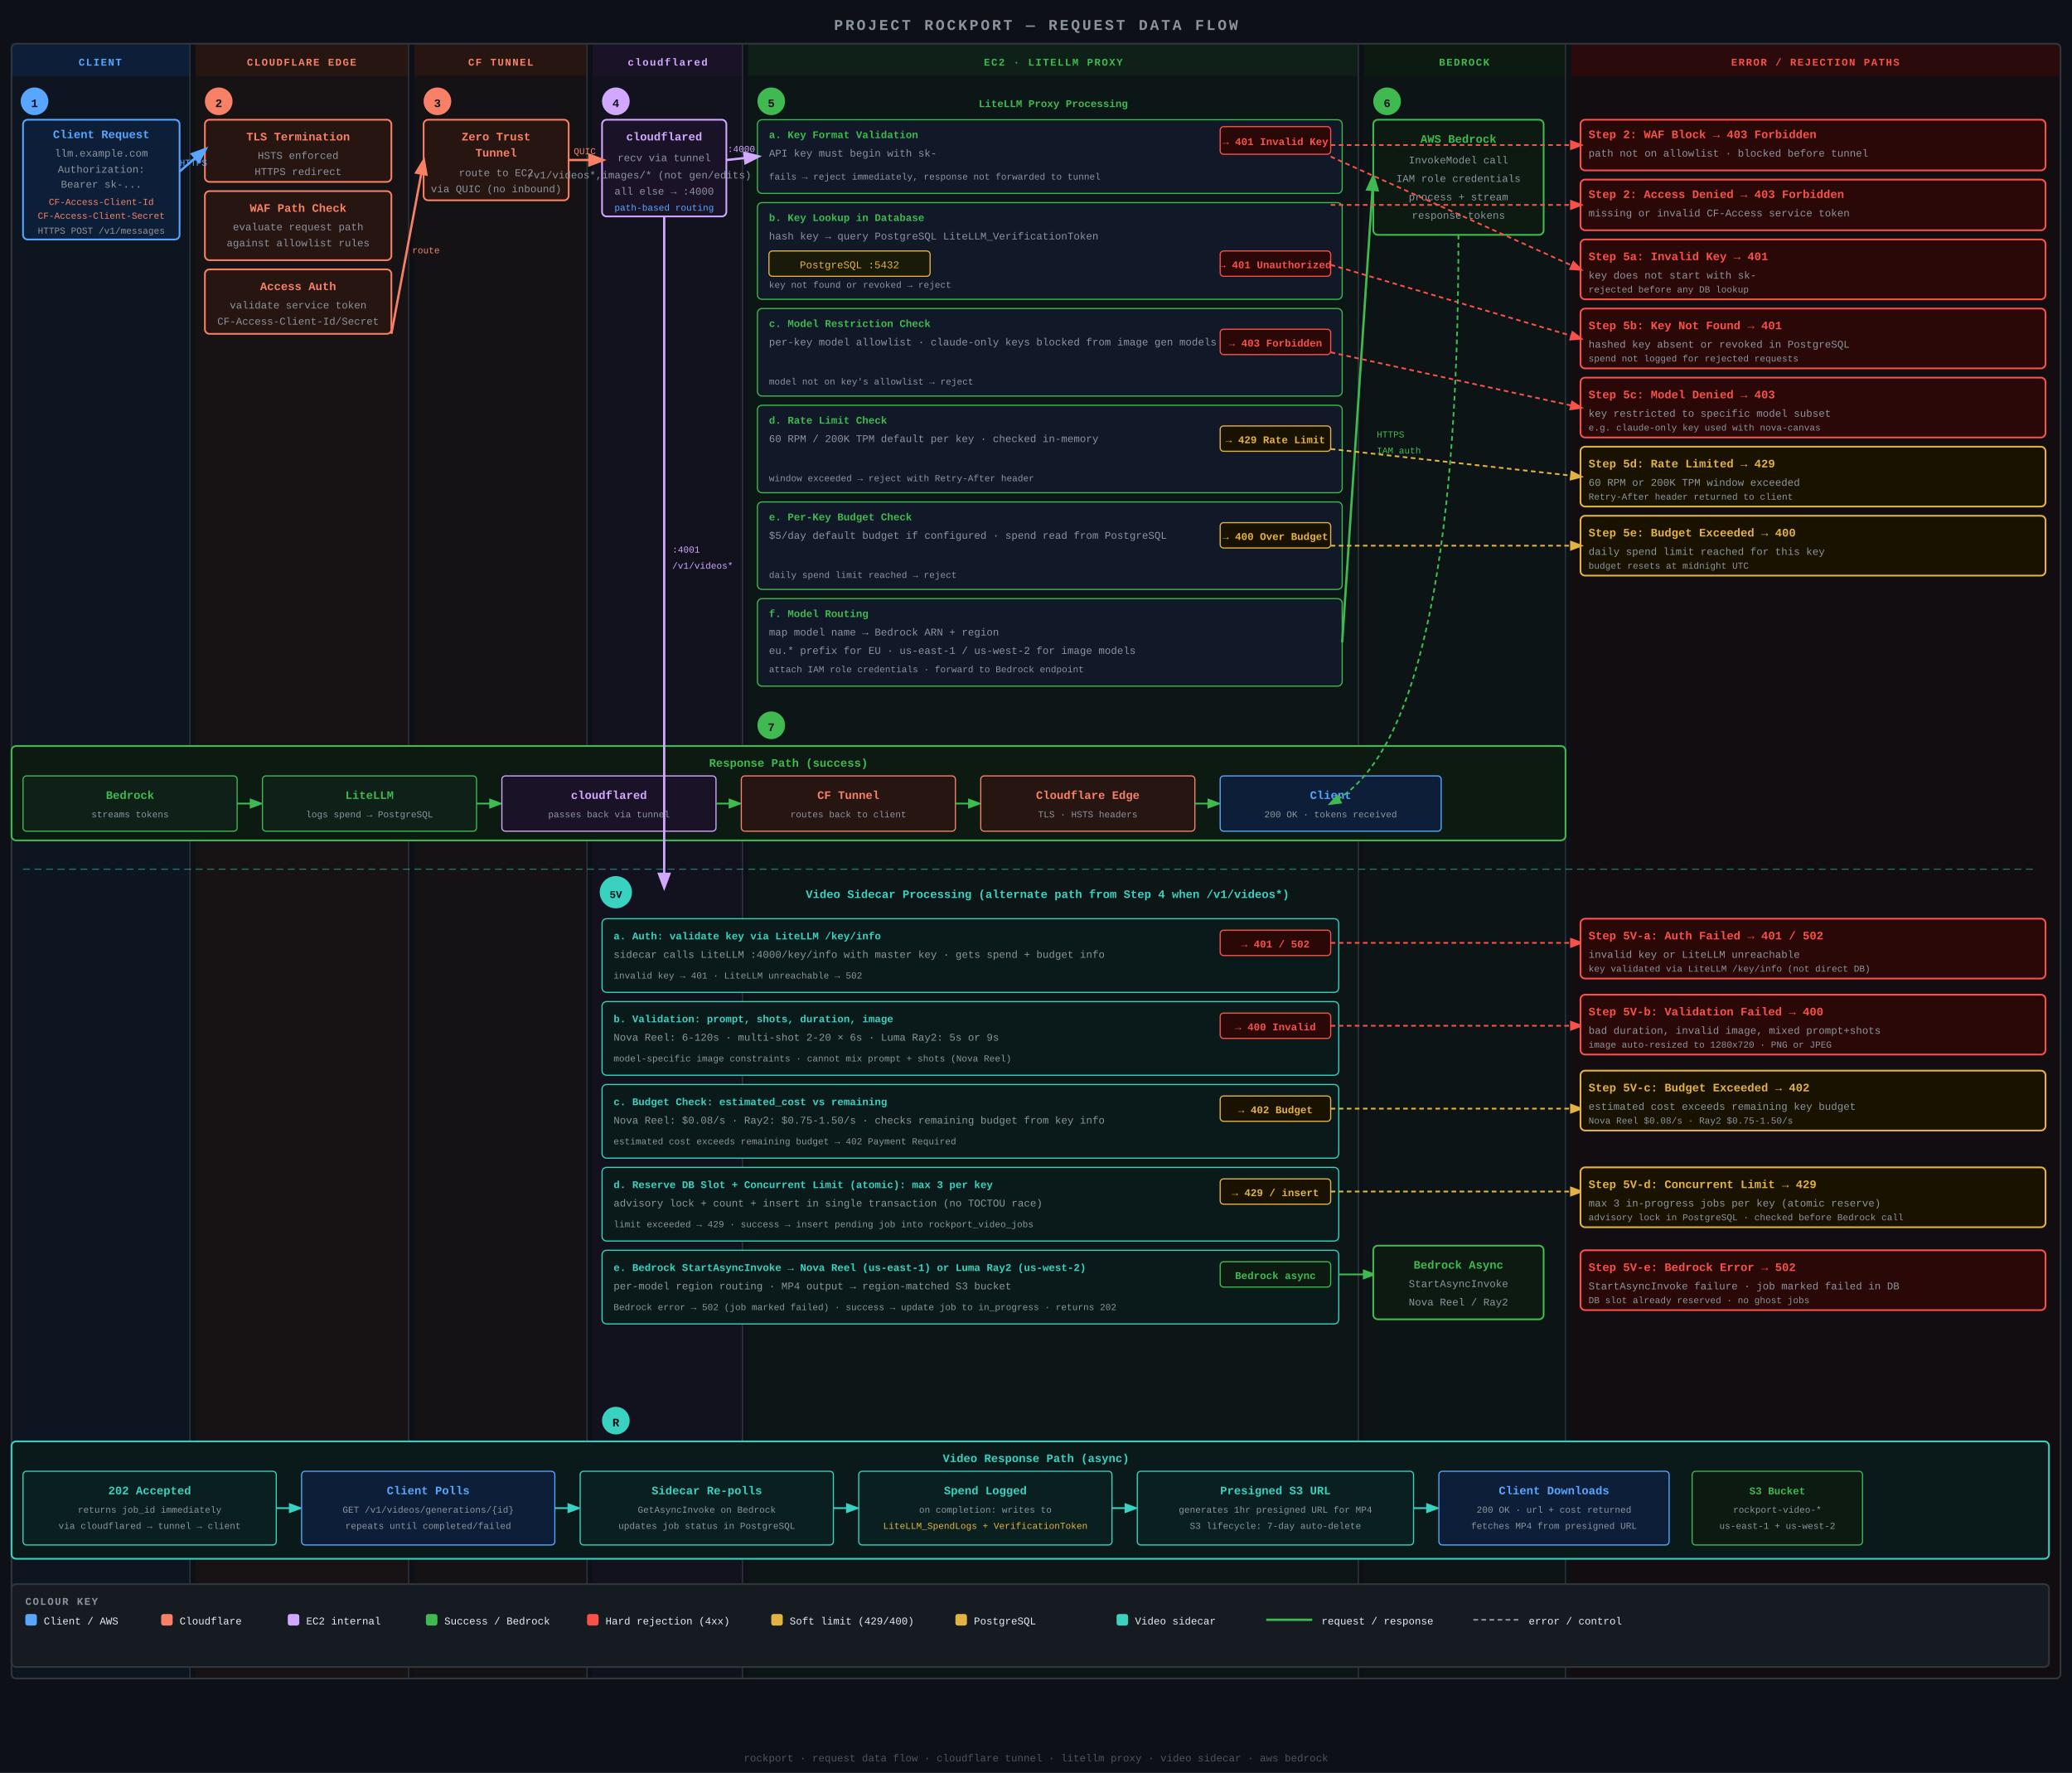
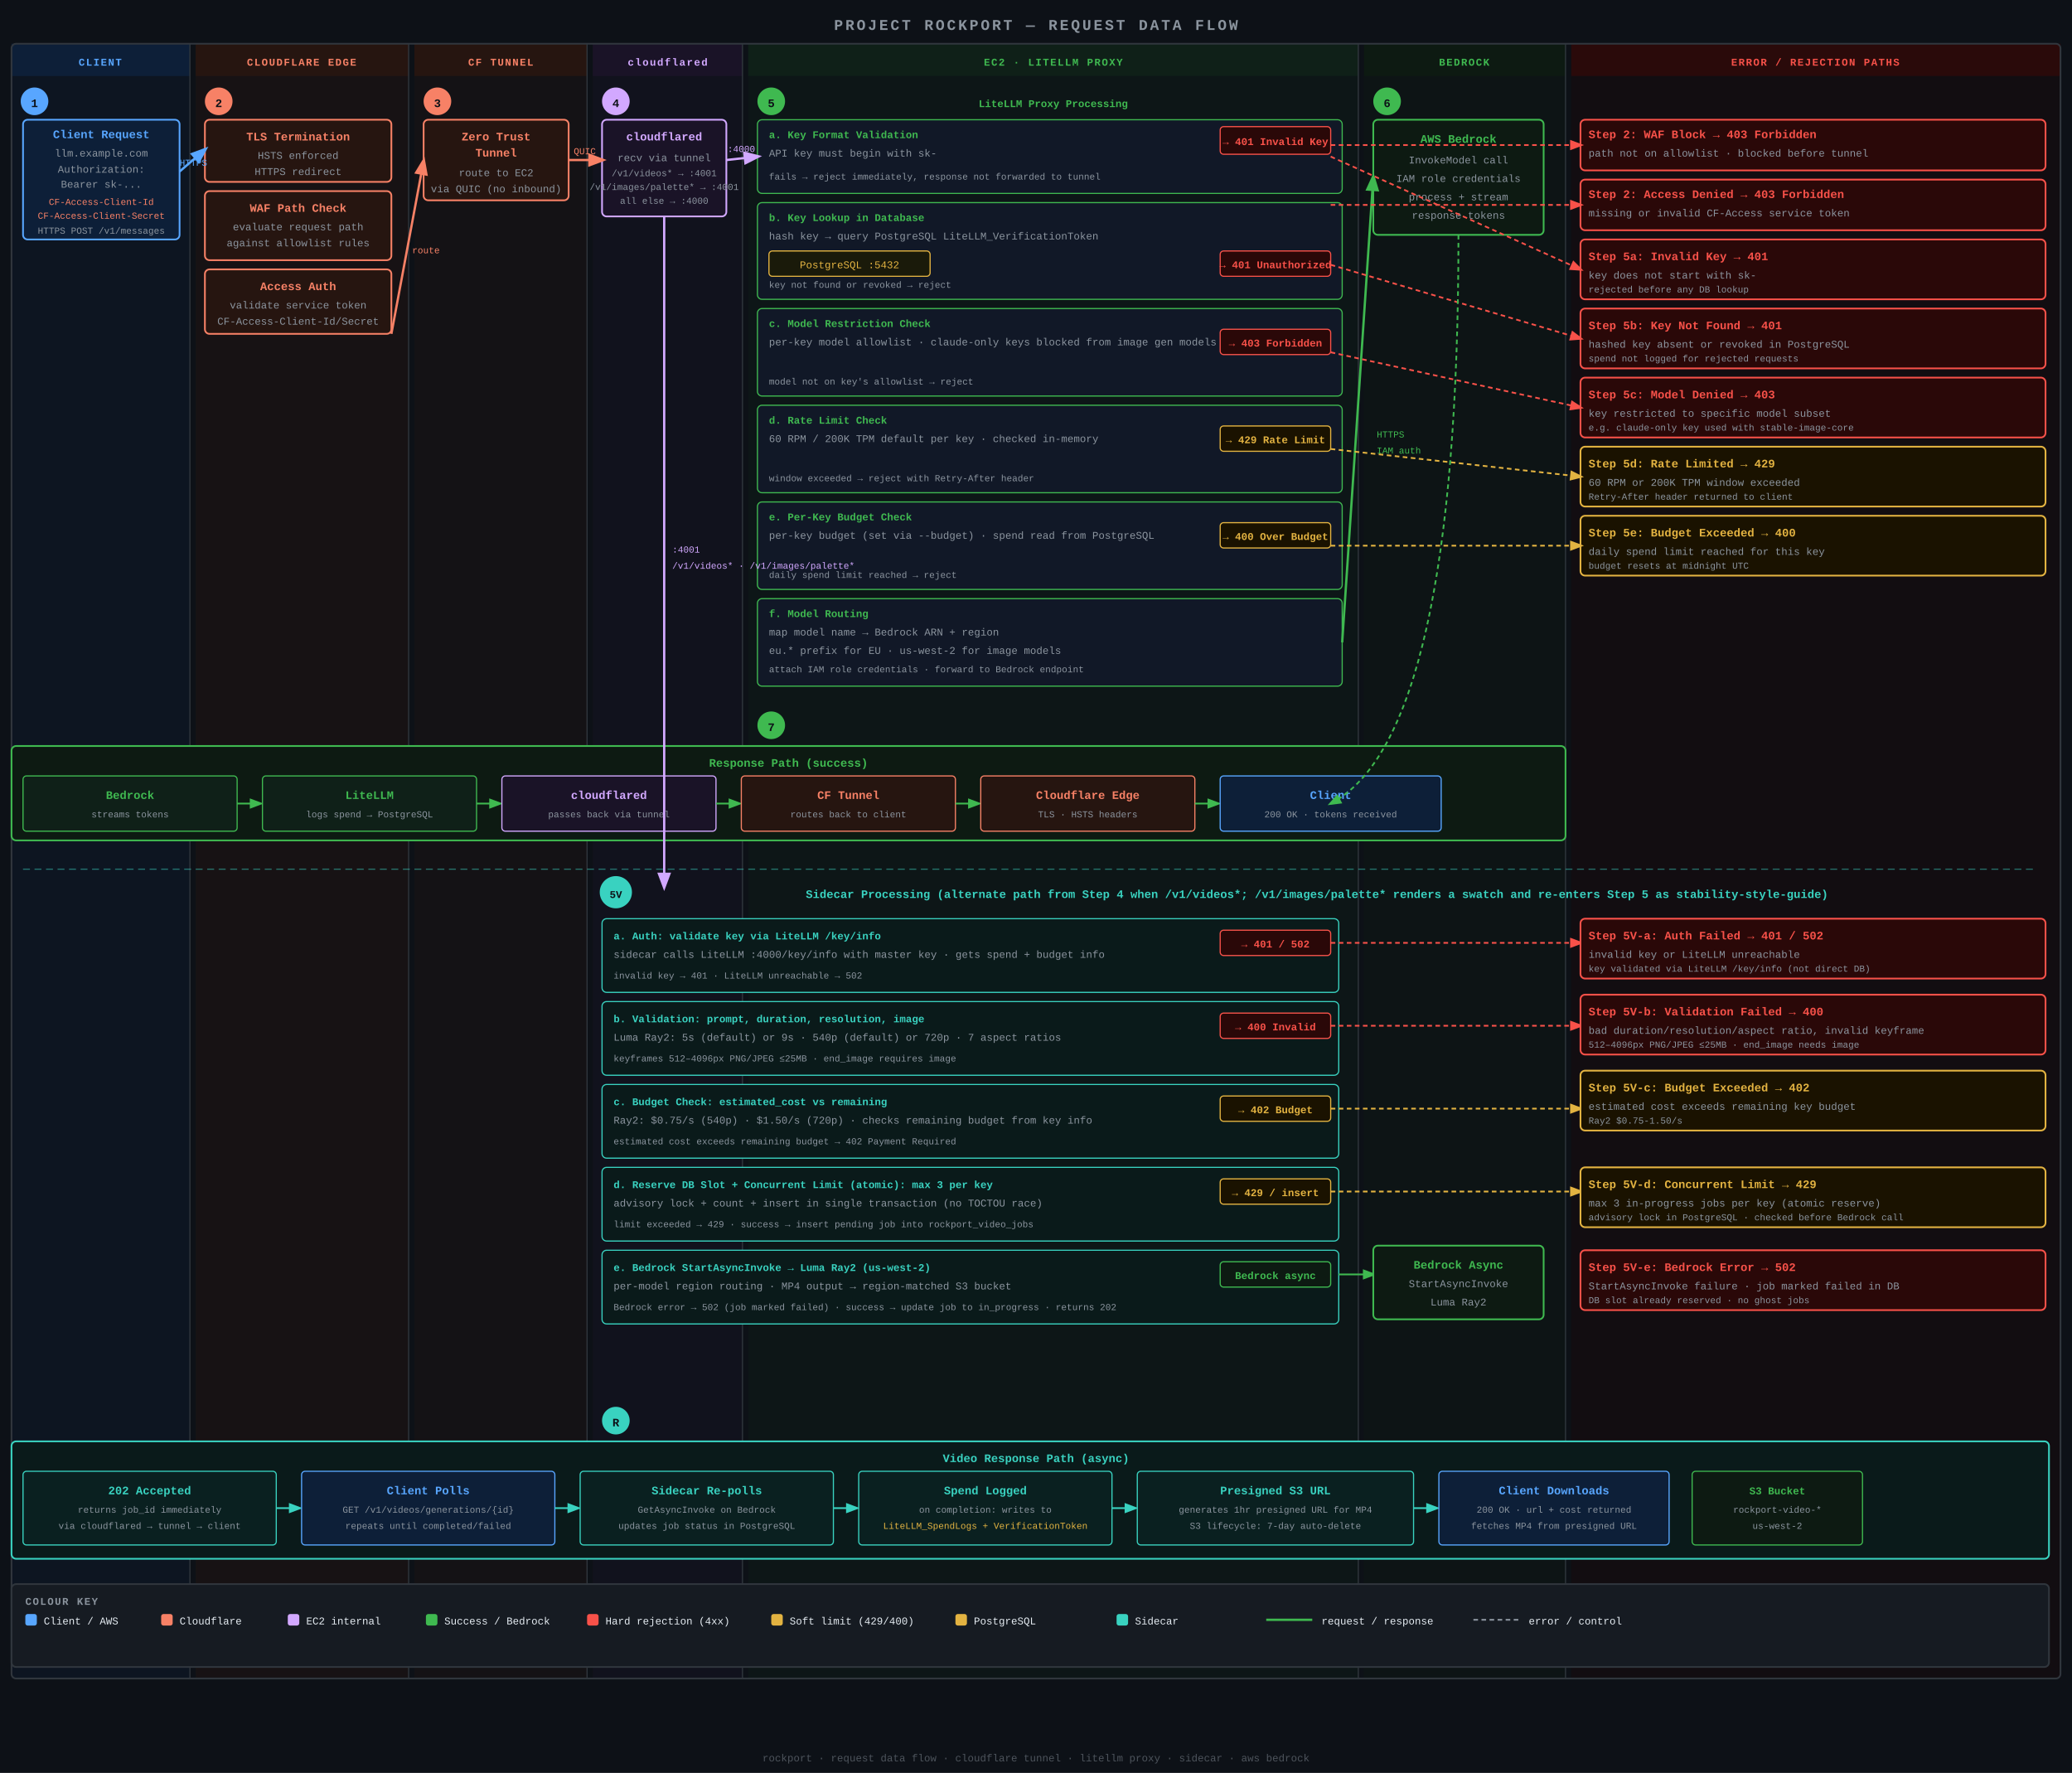
<svg xmlns="http://www.w3.org/2000/svg" viewBox="0 0 1800 1540" width="1800" height="1540" font-family="'Courier New', Courier, monospace">
  <defs>
    <marker id="ah" markerWidth="8" markerHeight="8" refX="6" refY="3" orient="auto">
      <path d="M0,0 L0,6 L8,3 z" fill="#8b949e" />
    </marker>
    <marker id="ah-green" markerWidth="8" markerHeight="8" refX="6" refY="3" orient="auto">
      <path d="M0,0 L0,6 L8,3 z" fill="#3fb950" />
    </marker>
    <marker id="ah-red" markerWidth="8" markerHeight="8" refX="6" refY="3" orient="auto">
      <path d="M0,0 L0,6 L8,3 z" fill="#f85149" />
    </marker>
    <marker id="ah-orange" markerWidth="8" markerHeight="8" refX="6" refY="3" orient="auto">
      <path d="M0,0 L0,6 L8,3 z" fill="#f78166" />
    </marker>
    <marker id="ah-blue" markerWidth="8" markerHeight="8" refX="6" refY="3" orient="auto">
      <path d="M0,0 L0,6 L8,3 z" fill="#58a6ff" />
    </marker>
    <marker id="ah-purple" markerWidth="8" markerHeight="8" refX="6" refY="3" orient="auto">
      <path d="M0,0 L0,6 L8,3 z" fill="#d2a8ff" />
    </marker>
    <marker id="ah-yellow" markerWidth="8" markerHeight="8" refX="6" refY="3" orient="auto">
      <path d="M0,0 L0,6 L8,3 z" fill="#e3b341" />
    </marker>
    <marker id="ah-cyan" markerWidth="8" markerHeight="8" refX="6" refY="3" orient="auto">
      <path d="M0,0 L0,6 L8,3 z" fill="#39d2c0" />
    </marker>
    <marker id="ah-down" markerWidth="8" markerHeight="8" refX="3" refY="6" orient="auto">
      <path d="M0,0 L6,0 L3,8 z" fill="#d2a8ff" />
    </marker>
  </defs>
  <rect width="1800" height="1540" fill="#0d1117" />
  <text x="900" y="26" text-anchor="middle" fill="#8b949e" font-size="13" font-weight="bold" letter-spacing="2">PROJECT ROCKPORT — REQUEST DATA FLOW</text>
  <rect x="10" y="38" width="155" height="1420" rx="0" fill="#0d1f38" opacity="0.3" />
  <rect x="170" y="38" width="185" height="1420" rx="0" fill="#261510" opacity="0.4" />
  <rect x="360" y="38" width="150" height="1420" rx="0" fill="#261510" opacity="0.25" />
  <rect x="515" y="38" width="130" height="1420" rx="0" fill="#1a1327" opacity="0.35" />
  <rect x="650" y="38" width="530" height="1420" rx="0" fill="#0f2018" opacity="0.35" />
  <rect x="1185" y="38" width="175" height="1420" rx="0" fill="#0d1a12" opacity="0.4" />
  <rect x="1365" y="38" width="425" height="1420" rx="0" fill="#1a0808" opacity="0.4" />
  <rect x="10" y="38" width="155" height="28" fill="#0d1f38" />
  <rect x="170" y="38" width="185" height="28" fill="#261510" />
  <rect x="360" y="38" width="150" height="28" fill="#261510" />
  <rect x="515" y="38" width="130" height="28" fill="#1a1327" />
  <rect x="650" y="38" width="530" height="28" fill="#0f2018" />
  <rect x="1185" y="38" width="175" height="28" fill="#0d1a12" />
  <rect x="1365" y="38" width="425" height="28" fill="#2a0a0a" />
  <text x="87" y="57" text-anchor="middle" fill="#58a6ff" font-size="9" font-weight="bold" letter-spacing="1">CLIENT</text>
  <text x="262" y="57" text-anchor="middle" fill="#f78166" font-size="9" font-weight="bold" letter-spacing="1">CLOUDFLARE EDGE</text>
  <text x="435" y="57" text-anchor="middle" fill="#f78166" font-size="9" font-weight="bold" letter-spacing="1">CF TUNNEL</text>
  <text x="580" y="57" text-anchor="middle" fill="#d2a8ff" font-size="9" font-weight="bold" letter-spacing="1">cloudflared</text>
  <text x="915" y="57" text-anchor="middle" fill="#3fb950" font-size="9" font-weight="bold" letter-spacing="1">EC2 · LITELLM PROXY</text>
  <text x="1272" y="57" text-anchor="middle" fill="#3fb950" font-size="9" font-weight="bold" letter-spacing="1">BEDROCK</text>
  <text x="1577" y="57" text-anchor="middle" fill="#f85149" font-size="9" font-weight="bold" letter-spacing="1">ERROR / REJECTION PATHS</text>
  <line x1="165" y1="38" x2="165" y2="1458" stroke="#30363d" stroke-width="1" />
  <line x1="355" y1="38" x2="355" y2="1458" stroke="#30363d" stroke-width="1" />
  <line x1="510" y1="38" x2="510" y2="1458" stroke="#30363d" stroke-width="1" />
  <line x1="645" y1="38" x2="645" y2="1458" stroke="#30363d" stroke-width="1" />
  <line x1="1180" y1="38" x2="1180" y2="1458" stroke="#30363d" stroke-width="1" />
  <line x1="1360" y1="38" x2="1360" y2="1458" stroke="#30363d" stroke-width="1" />
  <rect x="10" y="38" width="1780" height="1420" rx="4" fill="none" stroke="#30363d" stroke-width="1.5" />
  <circle cx="30" cy="88" r="12" fill="#58a6ff" />
  <text x="30" y="93" text-anchor="middle" fill="#0d1117" font-size="10" font-weight="bold">1</text>
  <rect x="20" y="104" width="136" height="104" rx="4" fill="#0d1f38" stroke="#58a6ff" stroke-width="1.5" />
  <text x="88" y="120" text-anchor="middle" fill="#58a6ff" font-size="10" font-weight="bold">Client Request</text>
  <text x="88" y="136" text-anchor="middle" fill="#8b949e" font-size="9">llm.example.com</text>
  <text x="88" y="150" text-anchor="middle" fill="#8b949e" font-size="9">Authorization:</text>
  <text x="88" y="163" text-anchor="middle" fill="#8b949e" font-size="9">Bearer sk-...</text>
  <text x="88" y="178" text-anchor="middle" fill="#f78166" font-size="8">CF-Access-Client-Id</text>
  <text x="88" y="190" text-anchor="middle" fill="#f78166" font-size="8">CF-Access-Client-Secret</text>
  <text x="88" y="203" text-anchor="middle" fill="#8b949e" font-size="8">HTTPS POST /v1/messages</text>
  <circle cx="190" cy="88" r="12" fill="#f78166" />
  <text x="190" y="93" text-anchor="middle" fill="#0d1117" font-size="10" font-weight="bold">2</text>
  <rect x="178" y="104" width="162" height="54" rx="4" fill="#261510" stroke="#f78166" stroke-width="1.5" />
  <text x="259" y="122" text-anchor="middle" fill="#f78166" font-size="10" font-weight="bold">TLS Termination</text>
  <text x="259" y="138" text-anchor="middle" fill="#8b949e" font-size="9">HSTS enforced</text>
  <text x="259" y="152" text-anchor="middle" fill="#8b949e" font-size="9">HTTPS redirect</text>
  <rect x="178" y="166" width="162" height="60" rx="4" fill="#261510" stroke="#f78166" stroke-width="1.5" />
  <text x="259" y="184" text-anchor="middle" fill="#f78166" font-size="10" font-weight="bold">WAF Path Check</text>
  <text x="259" y="200" text-anchor="middle" fill="#8b949e" font-size="9">evaluate request path</text>
  <text x="259" y="214" text-anchor="middle" fill="#8b949e" font-size="9">against allowlist rules</text>
  <rect x="178" y="234" width="162" height="56" rx="4" fill="#261510" stroke="#f78166" stroke-width="1.5" />
  <text x="259" y="252" text-anchor="middle" fill="#f78166" font-size="10" font-weight="bold">Access Auth</text>
  <text x="259" y="268" text-anchor="middle" fill="#8b949e" font-size="9">validate service token</text>
  <text x="259" y="282" text-anchor="middle" fill="#8b949e" font-size="9">CF-Access-Client-Id/Secret</text>
  <circle cx="380" cy="88" r="12" fill="#f78166" />
  <text x="380" y="93" text-anchor="middle" fill="#0d1117" font-size="10" font-weight="bold">3</text>
  <rect x="368" y="104" width="126" height="70" rx="4" fill="#261510" stroke="#f78166" stroke-width="1.5" />
  <text x="431" y="122" text-anchor="middle" fill="#f78166" font-size="10" font-weight="bold">Zero Trust</text>
  <text x="431" y="136" text-anchor="middle" fill="#f78166" font-size="10" font-weight="bold">Tunnel</text>
  <text x="431" y="153" text-anchor="middle" fill="#8b949e" font-size="9">route to EC2</text>
  <text x="431" y="167" text-anchor="middle" fill="#8b949e" font-size="9">via QUIC (no inbound)</text>
  <circle cx="535" cy="88" r="12" fill="#d2a8ff" />
  <text x="535" y="93" text-anchor="middle" fill="#0d1117" font-size="10" font-weight="bold">4</text>
  <rect x="523" y="104" width="108" height="84" rx="4" fill="#1a1327" stroke="#d2a8ff" stroke-width="1.5" />
  <text x="577" y="122" text-anchor="middle" fill="#d2a8ff" font-size="10" font-weight="bold">cloudflared</text>
  <text x="577" y="140" text-anchor="middle" fill="#8b949e" font-size="9">recv via tunnel</text>
-   <text x="577" y="155" text-anchor="middle" fill="#8b949e" font-size="9">/v1/videos*,images/* (not gen/edits) → :4001</text>
-   <text x="577" y="169" text-anchor="middle" fill="#8b949e" font-size="9">all else → :4000</text>
-   <text x="577" y="183" text-anchor="middle" fill="#58a6ff" font-size="8">path-based routing</text>
+   <text x="577" y="153" text-anchor="middle" fill="#8b949e" font-size="8">/v1/videos* → :4001</text>
+   <text x="577" y="165" text-anchor="middle" fill="#8b949e" font-size="8">/v1/images/palette* → :4001</text>
+   <text x="577" y="177" text-anchor="middle" fill="#8b949e" font-size="8">all else → :4000</text>
  <circle cx="670" cy="88" r="12" fill="#3fb950" />
  <text x="670" y="93" text-anchor="middle" fill="#0d1117" font-size="10" font-weight="bold">5</text>
  <text x="915" y="93" text-anchor="middle" fill="#3fb950" font-size="9" font-weight="bold">LiteLLM Proxy Processing</text>
  <rect x="658" y="104" width="508" height="64" rx="4" fill="#111827" stroke="#3fb950" stroke-width="1" />
  <text x="668" y="120" fill="#3fb950" font-size="9" font-weight="bold">a.  Key Format Validation</text>
  <text x="668" y="136" fill="#8b949e" font-size="9">API key must begin with  sk-</text>
  <rect x="1060" y="110" width="96" height="24" rx="3" fill="#2a0808" stroke="#f85149" stroke-width="1" />
  <text x="1108" y="126" text-anchor="middle" fill="#f85149" font-size="9" font-weight="bold">→ 401 Invalid Key</text>
  <text x="668" y="156" fill="#8b949e" font-size="8">fails → reject immediately, response not forwarded to tunnel</text>
  <rect x="658" y="176" width="508" height="84" rx="4" fill="#111827" stroke="#3fb950" stroke-width="1" />
  <text x="668" y="192" fill="#3fb950" font-size="9" font-weight="bold">b.  Key Lookup in Database</text>
  <text x="668" y="208" fill="#8b949e" font-size="9">hash key → query PostgreSQL  LiteLLM_VerificationToken</text>
  <rect x="668" y="218" width="140" height="22" rx="3" fill="#1a1a0a" stroke="#e3b341" stroke-width="1" />
  <text x="738" y="233" text-anchor="middle" fill="#e3b341" font-size="9">PostgreSQL :5432</text>
  <rect x="1060" y="218" width="96" height="22" rx="3" fill="#2a0808" stroke="#f85149" stroke-width="1" />
  <text x="1108" y="233" text-anchor="middle" fill="#f85149" font-size="9" font-weight="bold">→ 401 Unauthorized</text>
  <text x="668" y="250" fill="#8b949e" font-size="8">key not found or revoked → reject</text>
  <rect x="658" y="268" width="508" height="76" rx="4" fill="#111827" stroke="#3fb950" stroke-width="1" />
  <text x="668" y="284" fill="#3fb950" font-size="9" font-weight="bold">c.  Model Restriction Check</text>
  <text x="668" y="300" fill="#8b949e" font-size="9">per-key model allowlist · claude-only keys blocked from image gen models</text>
  <rect x="1060" y="286" width="96" height="22" rx="3" fill="#2a0808" stroke="#f85149" stroke-width="1" />
  <text x="1108" y="301" text-anchor="middle" fill="#f85149" font-size="9" font-weight="bold">→ 403 Forbidden</text>
  <text x="668" y="334" fill="#8b949e" font-size="8">model not on key's allowlist → reject</text>
  <rect x="658" y="352" width="508" height="76" rx="4" fill="#111827" stroke="#3fb950" stroke-width="1" />
  <text x="668" y="368" fill="#3fb950" font-size="9" font-weight="bold">d.  Rate Limit Check</text>
  <text x="668" y="384" fill="#8b949e" font-size="9">60 RPM  /  200K TPM default per key  ·  checked in-memory</text>
  <rect x="1060" y="370" width="96" height="22" rx="3" fill="#1a1200" stroke="#e3b341" stroke-width="1" />
  <text x="1108" y="385" text-anchor="middle" fill="#e3b341" font-size="9" font-weight="bold">→ 429 Rate Limit</text>
  <text x="668" y="418" fill="#8b949e" font-size="8">window exceeded → reject with Retry-After header</text>
  <rect x="658" y="436" width="508" height="76" rx="4" fill="#111827" stroke="#3fb950" stroke-width="1" />
  <text x="668" y="452" fill="#3fb950" font-size="9" font-weight="bold">e.  Per-Key Budget Check</text>
-   <text x="668" y="468" fill="#8b949e" font-size="9">$5/day default budget if configured  ·  spend read from PostgreSQL</text>
+   <text x="668" y="468" fill="#8b949e" font-size="9">per-key budget (set via --budget)  ·  spend read from PostgreSQL</text>
  <rect x="1060" y="454" width="96" height="22" rx="3" fill="#1a1200" stroke="#e3b341" stroke-width="1" />
  <text x="1108" y="469" text-anchor="middle" fill="#e3b341" font-size="9" font-weight="bold">→ 400 Over Budget</text>
  <text x="668" y="502" fill="#8b949e" font-size="8">daily spend limit reached → reject</text>
  <rect x="658" y="520" width="508" height="76" rx="4" fill="#111827" stroke="#3fb950" stroke-width="1" />
  <text x="668" y="536" fill="#3fb950" font-size="9" font-weight="bold">f.  Model Routing</text>
  <text x="668" y="552" fill="#8b949e" font-size="9">map model name → Bedrock ARN + region</text>
-   <text x="668" y="568" fill="#8b949e" font-size="9">eu.* prefix for EU  ·  us-east-1 / us-west-2 for image models</text>
+   <text x="668" y="568" fill="#8b949e" font-size="9">eu.* prefix for EU  ·  us-west-2 for image models</text>
  <text x="668" y="584" fill="#8b949e" font-size="8">attach IAM role credentials · forward to Bedrock endpoint</text>
  <circle cx="1205" cy="88" r="12" fill="#3fb950" />
  <text x="1205" y="93" text-anchor="middle" fill="#0d1117" font-size="10" font-weight="bold">6</text>
  <rect x="1193" y="104" width="148" height="100" rx="4" fill="#0d1a12" stroke="#3fb950" stroke-width="1.5" />
  <text x="1267" y="124" text-anchor="middle" fill="#3fb950" font-size="10" font-weight="bold">AWS Bedrock</text>
  <text x="1267" y="142" text-anchor="middle" fill="#8b949e" font-size="9">InvokeModel call</text>
  <text x="1267" y="158" text-anchor="middle" fill="#8b949e" font-size="9">IAM role credentials</text>
  <text x="1267" y="174" text-anchor="middle" fill="#8b949e" font-size="9">process + stream</text>
  <text x="1267" y="190" text-anchor="middle" fill="#8b949e" font-size="9">response tokens</text>
  <rect x="1373" y="104" width="404" height="44" rx="4" fill="#2a0808" stroke="#f85149" stroke-width="1.5" />
  <text x="1380" y="120" fill="#f85149" font-size="10" font-weight="bold">Step 2: WAF Block → 403 Forbidden</text>
  <text x="1380" y="136" fill="#8b949e" font-size="9">path not on allowlist · blocked before tunnel</text>
  <rect x="1373" y="156" width="404" height="44" rx="4" fill="#2a0808" stroke="#f85149" stroke-width="1.5" />
  <text x="1380" y="172" fill="#f85149" font-size="10" font-weight="bold">Step 2: Access Denied → 403 Forbidden</text>
  <text x="1380" y="188" fill="#8b949e" font-size="9">missing or invalid CF-Access service token</text>
  <rect x="1373" y="208" width="404" height="52" rx="4" fill="#2a0808" stroke="#f85149" stroke-width="1.5" />
  <text x="1380" y="226" fill="#f85149" font-size="10" font-weight="bold">Step 5a: Invalid Key → 401</text>
  <text x="1380" y="242" fill="#8b949e" font-size="9">key does not start with  sk-</text>
  <text x="1380" y="254" fill="#8b949e" font-size="8">rejected before any DB lookup</text>
  <rect x="1373" y="268" width="404" height="52" rx="4" fill="#2a0808" stroke="#f85149" stroke-width="1.5" />
  <text x="1380" y="286" fill="#f85149" font-size="10" font-weight="bold">Step 5b: Key Not Found → 401</text>
  <text x="1380" y="302" fill="#8b949e" font-size="9">hashed key absent or revoked in PostgreSQL</text>
  <text x="1380" y="314" fill="#8b949e" font-size="8">spend not logged for rejected requests</text>
  <rect x="1373" y="328" width="404" height="52" rx="4" fill="#2a0808" stroke="#f85149" stroke-width="1.5" />
  <text x="1380" y="346" fill="#f85149" font-size="10" font-weight="bold">Step 5c: Model Denied → 403</text>
  <text x="1380" y="362" fill="#8b949e" font-size="9">key restricted to specific model subset</text>
-   <text x="1380" y="374" fill="#8b949e" font-size="8">e.g. claude-only key used with nova-canvas</text>
+   <text x="1380" y="374" fill="#8b949e" font-size="8">e.g. claude-only key used with stable-image-core</text>
  <rect x="1373" y="388" width="404" height="52" rx="4" fill="#1a1200" stroke="#e3b341" stroke-width="1.5" />
  <text x="1380" y="406" fill="#e3b341" font-size="10" font-weight="bold">Step 5d: Rate Limited → 429</text>
  <text x="1380" y="422" fill="#8b949e" font-size="9">60 RPM or 200K TPM window exceeded</text>
  <text x="1380" y="434" fill="#8b949e" font-size="8">Retry-After header returned to client</text>
  <rect x="1373" y="448" width="404" height="52" rx="4" fill="#1a1200" stroke="#e3b341" stroke-width="1.5" />
  <text x="1380" y="466" fill="#e3b341" font-size="10" font-weight="bold">Step 5e: Budget Exceeded → 400</text>
  <text x="1380" y="482" fill="#8b949e" font-size="9">daily spend limit reached for this key</text>
  <text x="1380" y="494" fill="#8b949e" font-size="8">budget resets at midnight UTC</text>
  <circle cx="670" cy="630" r="12" fill="#3fb950" />
  <text x="670" y="635" text-anchor="middle" fill="#0d1117" font-size="10" font-weight="bold">7</text>
  <rect x="10" y="648" width="1350" height="82" rx="4" fill="#0d1a12" stroke="#3fb950" stroke-width="1.5" />
  <text x="685" y="666" text-anchor="middle" fill="#3fb950" font-size="10" font-weight="bold">Response Path (success)</text>
  <rect x="20" y="674" width="186" height="48" rx="3" fill="#0f2018" stroke="#3fb950" stroke-width="1" />
  <text x="113" y="694" text-anchor="middle" fill="#3fb950" font-size="10" font-weight="bold">Bedrock</text>
  <text x="113" y="710" text-anchor="middle" fill="#8b949e" font-size="8">streams tokens</text>
  <line x1="206" y1="698" x2="226" y2="698" stroke="#3fb950" stroke-width="1.5" marker-end="url(#ah-green)" />
  <rect x="228" y="674" width="186" height="48" rx="3" fill="#0f2018" stroke="#3fb950" stroke-width="1" />
  <text x="321" y="694" text-anchor="middle" fill="#3fb950" font-size="10" font-weight="bold">LiteLLM</text>
  <text x="321" y="710" text-anchor="middle" fill="#8b949e" font-size="8">logs spend → PostgreSQL</text>
  <line x1="414" y1="698" x2="434" y2="698" stroke="#3fb950" stroke-width="1.5" marker-end="url(#ah-green)" />
  <rect x="436" y="674" width="186" height="48" rx="3" fill="#1a1327" stroke="#d2a8ff" stroke-width="1" />
  <text x="529" y="694" text-anchor="middle" fill="#d2a8ff" font-size="10" font-weight="bold">cloudflared</text>
  <text x="529" y="710" text-anchor="middle" fill="#8b949e" font-size="8">passes back via tunnel</text>
  <line x1="622" y1="698" x2="642" y2="698" stroke="#3fb950" stroke-width="1.5" marker-end="url(#ah-green)" />
  <rect x="644" y="674" width="186" height="48" rx="3" fill="#261510" stroke="#f78166" stroke-width="1" />
  <text x="737" y="694" text-anchor="middle" fill="#f78166" font-size="10" font-weight="bold">CF Tunnel</text>
  <text x="737" y="710" text-anchor="middle" fill="#8b949e" font-size="8">routes back to client</text>
  <line x1="830" y1="698" x2="850" y2="698" stroke="#3fb950" stroke-width="1.5" marker-end="url(#ah-green)" />
  <rect x="852" y="674" width="186" height="48" rx="3" fill="#261510" stroke="#f78166" stroke-width="1" />
  <text x="945" y="694" text-anchor="middle" fill="#f78166" font-size="10" font-weight="bold">Cloudflare Edge</text>
  <text x="945" y="710" text-anchor="middle" fill="#8b949e" font-size="8">TLS · HSTS headers</text>
  <line x1="1038" y1="698" x2="1058" y2="698" stroke="#3fb950" stroke-width="1.5" marker-end="url(#ah-green)" />
  <rect x="1060" y="674" width="192" height="48" rx="3" fill="#0d1f38" stroke="#58a6ff" stroke-width="1" />
  <text x="1156" y="694" text-anchor="middle" fill="#58a6ff" font-size="10" font-weight="bold">Client</text>
  <text x="1156" y="710" text-anchor="middle" fill="#8b949e" font-size="8">200 OK · tokens received</text>
  <line x1="156" y1="149" x2="178" y2="130" stroke="#58a6ff" stroke-width="2" marker-end="url(#ah-blue)" />
  <text x="168" y="144" text-anchor="middle" fill="#58a6ff" font-size="8">HTTPS</text>
  <line x1="340" y1="290" x2="368" y2="140" stroke="#f78166" stroke-width="2" marker-end="url(#ah-orange)" />
  <text x="358" y="220" fill="#f78166" font-size="8">route</text>
  <line x1="494" y1="139" x2="523" y2="139" stroke="#f78166" stroke-width="2" marker-end="url(#ah-orange)" />
  <text x="508" y="134" text-anchor="middle" fill="#f78166" font-size="8">QUIC</text>
  <line x1="631" y1="139" x2="658" y2="136" stroke="#d2a8ff" stroke-width="2" marker-end="url(#ah-purple)" />
  <text x="644" y="132" text-anchor="middle" fill="#d2a8ff" font-size="8">:4000</text>
  <line x1="1166" y1="558" x2="1193" y2="154" stroke="#3fb950" stroke-width="2" marker-end="url(#ah-green)" />
  <text x="1196" y="380" fill="#3fb950" font-size="8">HTTPS</text>
  <text x="1196" y="394" fill="#3fb950" font-size="8">IAM auth</text>
  <line x1="1156" y1="126" x2="1373" y2="126" stroke="#f85149" stroke-width="1.5" stroke-dasharray="4,3" marker-end="url(#ah-red)" />
  <line x1="1156" y1="178" x2="1373" y2="178" stroke="#f85149" stroke-width="1.5" stroke-dasharray="4,3" marker-end="url(#ah-red)" />
  <line x1="1156" y1="136" x2="1373" y2="234" stroke="#f85149" stroke-width="1.5" stroke-dasharray="4,3" marker-end="url(#ah-red)" />
  <line x1="1156" y1="230" x2="1373" y2="294" stroke="#f85149" stroke-width="1.5" stroke-dasharray="4,3" marker-end="url(#ah-red)" />
  <line x1="1156" y1="306" x2="1373" y2="354" stroke="#f85149" stroke-width="1.5" stroke-dasharray="4,3" marker-end="url(#ah-red)" />
  <line x1="1156" y1="390" x2="1373" y2="414" stroke="#e3b341" stroke-width="1.5" stroke-dasharray="4,3" marker-end="url(#ah-yellow)" />
  <line x1="1156" y1="474" x2="1373" y2="474" stroke="#e3b341" stroke-width="1.5" stroke-dasharray="4,3" marker-end="url(#ah-yellow)" />
  <path d="M 1267 204 Q 1267 640 1156 698" stroke="#3fb950" stroke-width="1.5" stroke-dasharray="4,3" fill="none" marker-end="url(#ah-green)" />
  <line x1="20" y1="755" x2="1770" y2="755" stroke="#39d2c0" stroke-width="1" stroke-dasharray="6,4" opacity="0.5" />
  <circle cx="535" cy="775" r="14" fill="#39d2c0" />
  <text x="535" y="780" text-anchor="middle" fill="#0d1117" font-size="9" font-weight="bold">5V</text>
-   <text x="700" y="780" text-anchor="start" fill="#39d2c0" font-size="10" font-weight="bold">Video Sidecar Processing (alternate path from Step 4 when /v1/videos*)</text>
+   <text x="700" y="780" text-anchor="start" fill="#39d2c0" font-size="10" font-weight="bold">Sidecar Processing (alternate path from Step 4 when /v1/videos*; /v1/images/palette* renders a swatch and re-enters Step 5 as stability-style-guide)</text>
  <path d="M 577 188 L 577 770" stroke="#d2a8ff" stroke-width="2" marker-end="url(#ah-purple)" />
  <text x="584" y="480" fill="#d2a8ff" font-size="8">:4001</text>
-   <text x="584" y="494" fill="#d2a8ff" font-size="8">/v1/videos*</text>
+   <text x="584" y="494" fill="#d2a8ff" font-size="8">/v1/videos* · /v1/images/palette*</text>
  <rect x="523" y="798" width="640" height="64" rx="4" fill="#0a1a1a" stroke="#39d2c0" stroke-width="1" />
  <text x="533" y="816" fill="#39d2c0" font-size="9" font-weight="bold">a.  Auth: validate key via LiteLLM /key/info</text>
  <text x="533" y="832" fill="#8b949e" font-size="9">sidecar calls LiteLLM :4000/key/info with master key · gets spend + budget info</text>
  <text x="533" y="850" fill="#8b949e" font-size="8">invalid key → 401 · LiteLLM unreachable → 502</text>
  <rect x="1060" y="808" width="96" height="22" rx="3" fill="#2a0808" stroke="#f85149" stroke-width="1" />
  <text x="1108" y="823" text-anchor="middle" fill="#f85149" font-size="9" font-weight="bold">→ 401 / 502</text>
  <rect x="523" y="870" width="640" height="64" rx="4" fill="#0a1a1a" stroke="#39d2c0" stroke-width="1" />
-   <text x="533" y="888" fill="#39d2c0" font-size="9" font-weight="bold">b.  Validation: prompt, shots, duration, image</text>
-   <text x="533" y="904" fill="#8b949e" font-size="9">Nova Reel: 6-120s · multi-shot 2-20 × 6s · Luma Ray2: 5s or 9s</text>
-   <text x="533" y="922" fill="#8b949e" font-size="8">model-specific image constraints · cannot mix prompt + shots (Nova Reel)</text>
+   <text x="533" y="888" fill="#39d2c0" font-size="9" font-weight="bold">b.  Validation: prompt, duration, resolution, image</text>
+   <text x="533" y="904" fill="#8b949e" font-size="9">Luma Ray2: 5s (default) or 9s · 540p (default) or 720p · 7 aspect ratios</text>
+   <text x="533" y="922" fill="#8b949e" font-size="8">keyframes 512–4096px PNG/JPEG ≤25MB · end_image requires image</text>
  <rect x="1060" y="880" width="96" height="22" rx="3" fill="#2a0808" stroke="#f85149" stroke-width="1" />
  <text x="1108" y="895" text-anchor="middle" fill="#f85149" font-size="9" font-weight="bold">→ 400 Invalid</text>
  <rect x="523" y="942" width="640" height="64" rx="4" fill="#0a1a1a" stroke="#39d2c0" stroke-width="1" />
  <text x="533" y="960" fill="#39d2c0" font-size="9" font-weight="bold">c.  Budget Check: estimated_cost vs remaining</text>
-   <text x="533" y="976" fill="#8b949e" font-size="9">Nova Reel: $0.08/s · Ray2: $0.75-1.50/s · checks remaining budget from key info</text>
+   <text x="533" y="976" fill="#8b949e" font-size="9">Ray2: $0.75/s (540p) · $1.50/s (720p) · checks remaining budget from key info</text>
  <text x="533" y="994" fill="#8b949e" font-size="8">estimated cost exceeds remaining budget → 402 Payment Required</text>
  <rect x="1060" y="952" width="96" height="22" rx="3" fill="#1a1200" stroke="#e3b341" stroke-width="1" />
  <text x="1108" y="967" text-anchor="middle" fill="#e3b341" font-size="9" font-weight="bold">→ 402 Budget</text>
  <rect x="523" y="1014" width="640" height="64" rx="4" fill="#0a1a1a" stroke="#39d2c0" stroke-width="1" />
  <text x="533" y="1032" fill="#39d2c0" font-size="9" font-weight="bold">d.  Reserve DB Slot + Concurrent Limit (atomic): max 3 per key</text>
  <text x="533" y="1048" fill="#8b949e" font-size="9">advisory lock + count + insert in single transaction (no TOCTOU race)</text>
  <text x="533" y="1066" fill="#8b949e" font-size="8">limit exceeded → 429 · success → insert pending job into rockport_video_jobs</text>
  <rect x="1060" y="1024" width="96" height="22" rx="3" fill="#1a1200" stroke="#e3b341" stroke-width="1" />
  <text x="1108" y="1039" text-anchor="middle" fill="#e3b341" font-size="9" font-weight="bold">→ 429 / insert</text>
  <rect x="523" y="1086" width="640" height="64" rx="4" fill="#0a1a1a" stroke="#39d2c0" stroke-width="1" />
-   <text x="533" y="1104" fill="#39d2c0" font-size="9" font-weight="bold">e.  Bedrock StartAsyncInvoke → Nova Reel (us-east-1) or Luma Ray2 (us-west-2)</text>
+   <text x="533" y="1104" fill="#39d2c0" font-size="9" font-weight="bold">e.  Bedrock StartAsyncInvoke → Luma Ray2 (us-west-2)</text>
  <text x="533" y="1120" fill="#8b949e" font-size="9">per-model region routing · MP4 output → region-matched S3 bucket</text>
  <text x="533" y="1138" fill="#8b949e" font-size="8">Bedrock error → 502 (job marked failed) · success → update job to in_progress · returns 202</text>
  <rect x="1060" y="1096" width="96" height="22" rx="3" fill="#0d1a12" stroke="#3fb950" stroke-width="1" />
  <text x="1108" y="1111" text-anchor="middle" fill="#3fb950" font-size="9" font-weight="bold">Bedrock async</text>
  <line x1="1163" y1="1107" x2="1193" y2="1107" stroke="#3fb950" stroke-width="1.5" marker-end="url(#ah-green)" />
  <line x1="1156" y1="819" x2="1373" y2="819" stroke="#f85149" stroke-width="1.5" stroke-dasharray="4,3" marker-end="url(#ah-red)" />
  <line x1="1156" y1="891" x2="1373" y2="891" stroke="#f85149" stroke-width="1.5" stroke-dasharray="4,3" marker-end="url(#ah-red)" />
  <line x1="1156" y1="963" x2="1373" y2="963" stroke="#e3b341" stroke-width="1.5" stroke-dasharray="4,3" marker-end="url(#ah-yellow)" />
  <line x1="1156" y1="1035" x2="1373" y2="1035" stroke="#e3b341" stroke-width="1.5" stroke-dasharray="4,3" marker-end="url(#ah-yellow)" />
  <rect x="1373" y="798" width="404" height="52" rx="4" fill="#2a0808" stroke="#f85149" stroke-width="1.5" />
  <text x="1380" y="816" fill="#f85149" font-size="10" font-weight="bold">Step 5V-a: Auth Failed → 401 / 502</text>
  <text x="1380" y="832" fill="#8b949e" font-size="9">invalid key or LiteLLM unreachable</text>
  <text x="1380" y="844" fill="#8b949e" font-size="8">key validated via LiteLLM /key/info (not direct DB)</text>
  <rect x="1373" y="864" width="404" height="52" rx="4" fill="#2a0808" stroke="#f85149" stroke-width="1.5" />
  <text x="1380" y="882" fill="#f85149" font-size="10" font-weight="bold">Step 5V-b: Validation Failed → 400</text>
-   <text x="1380" y="898" fill="#8b949e" font-size="9">bad duration, invalid image, mixed prompt+shots</text>
-   <text x="1380" y="910" fill="#8b949e" font-size="8">image auto-resized to 1280x720 · PNG or JPEG</text>
+   <text x="1380" y="898" fill="#8b949e" font-size="9">bad duration/resolution/aspect ratio, invalid keyframe</text>
+   <text x="1380" y="910" fill="#8b949e" font-size="8">512–4096px PNG/JPEG ≤25MB · end_image needs image</text>
  <rect x="1373" y="930" width="404" height="52" rx="4" fill="#1a1200" stroke="#e3b341" stroke-width="1.5" />
  <text x="1380" y="948" fill="#e3b341" font-size="10" font-weight="bold">Step 5V-c: Budget Exceeded → 402</text>
  <text x="1380" y="964" fill="#8b949e" font-size="9">estimated cost exceeds remaining key budget</text>
-   <text x="1380" y="976" fill="#8b949e" font-size="8">Nova Reel $0.08/s · Ray2 $0.75-1.50/s</text>
+   <text x="1380" y="976" fill="#8b949e" font-size="8">Ray2 $0.75-1.50/s</text>
  <rect x="1373" y="1014" width="404" height="52" rx="4" fill="#1a1200" stroke="#e3b341" stroke-width="1.5" />
  <text x="1380" y="1032" fill="#e3b341" font-size="10" font-weight="bold">Step 5V-d: Concurrent Limit → 429</text>
  <text x="1380" y="1048" fill="#8b949e" font-size="9">max 3 in-progress jobs per key (atomic reserve)</text>
  <text x="1380" y="1060" fill="#8b949e" font-size="8">advisory lock in PostgreSQL · checked before Bedrock call</text>
  <rect x="1193" y="1082" width="148" height="64" rx="4" fill="#0d1a12" stroke="#3fb950" stroke-width="1.5" />
  <text x="1267" y="1102" text-anchor="middle" fill="#3fb950" font-size="10" font-weight="bold">Bedrock Async</text>
  <text x="1267" y="1118" text-anchor="middle" fill="#8b949e" font-size="9">StartAsyncInvoke</text>
-   <text x="1267" y="1134" text-anchor="middle" fill="#8b949e" font-size="9">Nova Reel / Ray2</text>
+   <text x="1267" y="1134" text-anchor="middle" fill="#8b949e" font-size="9">Luma Ray2</text>
  <rect x="1373" y="1086" width="404" height="52" rx="4" fill="#2a0808" stroke="#f85149" stroke-width="1.5" />
  <text x="1380" y="1104" fill="#f85149" font-size="10" font-weight="bold">Step 5V-e: Bedrock Error → 502</text>
  <text x="1380" y="1120" fill="#8b949e" font-size="9">StartAsyncInvoke failure · job marked failed in DB</text>
  <text x="1380" y="1132" fill="#8b949e" font-size="8">DB slot already reserved · no ghost jobs</text>
  <circle cx="535" cy="1234" r="12" fill="#39d2c0" />
  <text x="535" y="1239" text-anchor="middle" fill="#0d1117" font-size="10" font-weight="bold">R</text>
  <rect x="10" y="1252" width="1770" height="102" rx="4" fill="#0a1a1a" stroke="#39d2c0" stroke-width="1.5" />
  <text x="900" y="1270" text-anchor="middle" fill="#39d2c0" font-size="10" font-weight="bold">Video Response Path (async)</text>
  <rect x="20" y="1278" width="220" height="64" rx="3" fill="#0a2020" stroke="#39d2c0" stroke-width="1" />
  <text x="130" y="1298" text-anchor="middle" fill="#39d2c0" font-size="10" font-weight="bold">202 Accepted</text>
  <text x="130" y="1314" text-anchor="middle" fill="#8b949e" font-size="8">returns job_id immediately</text>
  <text x="130" y="1328" text-anchor="middle" fill="#8b949e" font-size="8">via cloudflared → tunnel → client</text>
  <line x1="240" y1="1310" x2="260" y2="1310" stroke="#39d2c0" stroke-width="1.5" marker-end="url(#ah-cyan)" />
  <rect x="262" y="1278" width="220" height="64" rx="3" fill="#0d1f38" stroke="#58a6ff" stroke-width="1" />
  <text x="372" y="1298" text-anchor="middle" fill="#58a6ff" font-size="10" font-weight="bold">Client Polls</text>
  <text x="372" y="1314" text-anchor="middle" fill="#8b949e" font-size="8">GET /v1/videos/generations/{id}</text>
  <text x="372" y="1328" text-anchor="middle" fill="#8b949e" font-size="8">repeats until completed/failed</text>
  <line x1="482" y1="1310" x2="502" y2="1310" stroke="#39d2c0" stroke-width="1.5" marker-end="url(#ah-cyan)" />
  <rect x="504" y="1278" width="220" height="64" rx="3" fill="#0a2020" stroke="#39d2c0" stroke-width="1" />
  <text x="614" y="1298" text-anchor="middle" fill="#39d2c0" font-size="10" font-weight="bold">Sidecar Re-polls</text>
  <text x="614" y="1314" text-anchor="middle" fill="#8b949e" font-size="8">GetAsyncInvoke on Bedrock</text>
  <text x="614" y="1328" text-anchor="middle" fill="#8b949e" font-size="8">updates job status in PostgreSQL</text>
  <line x1="724" y1="1310" x2="744" y2="1310" stroke="#39d2c0" stroke-width="1.5" marker-end="url(#ah-cyan)" />
  <rect x="746" y="1278" width="220" height="64" rx="3" fill="#0a2020" stroke="#39d2c0" stroke-width="1" />
  <text x="856" y="1298" text-anchor="middle" fill="#39d2c0" font-size="10" font-weight="bold">Spend Logged</text>
  <text x="856" y="1314" text-anchor="middle" fill="#8b949e" font-size="8">on completion: writes to</text>
  <text x="856" y="1328" text-anchor="middle" fill="#e3b341" font-size="8">LiteLLM_SpendLogs + VerificationToken</text>
  <line x1="966" y1="1310" x2="986" y2="1310" stroke="#39d2c0" stroke-width="1.5" marker-end="url(#ah-cyan)" />
  <rect x="988" y="1278" width="240" height="64" rx="3" fill="#0a2020" stroke="#39d2c0" stroke-width="1" />
  <text x="1108" y="1298" text-anchor="middle" fill="#39d2c0" font-size="10" font-weight="bold">Presigned S3 URL</text>
  <text x="1108" y="1314" text-anchor="middle" fill="#8b949e" font-size="8">generates 1hr presigned URL for MP4</text>
  <text x="1108" y="1328" text-anchor="middle" fill="#8b949e" font-size="8">S3 lifecycle: 7-day auto-delete</text>
  <line x1="1228" y1="1310" x2="1248" y2="1310" stroke="#39d2c0" stroke-width="1.5" marker-end="url(#ah-cyan)" />
  <rect x="1250" y="1278" width="200" height="64" rx="3" fill="#0d1f38" stroke="#58a6ff" stroke-width="1" />
  <text x="1350" y="1298" text-anchor="middle" fill="#58a6ff" font-size="10" font-weight="bold">Client Downloads</text>
  <text x="1350" y="1314" text-anchor="middle" fill="#8b949e" font-size="8">200 OK · url + cost returned</text>
  <text x="1350" y="1328" text-anchor="middle" fill="#8b949e" font-size="8">fetches MP4 from presigned URL</text>
  <rect x="1470" y="1278" width="148" height="64" rx="3" fill="#0d1a12" stroke="#3fb950" stroke-width="1" />
  <text x="1544" y="1298" text-anchor="middle" fill="#3fb950" font-size="9" font-weight="bold">S3 Bucket</text>
  <text x="1544" y="1314" text-anchor="middle" fill="#8b949e" font-size="8">rockport-video-*</text>
-   <text x="1544" y="1328" text-anchor="middle" fill="#8b949e" font-size="8">us-east-1 + us-west-2</text>
+   <text x="1544" y="1328" text-anchor="middle" fill="#8b949e" font-size="8">us-west-2</text>
  <rect x="10" y="1376" width="1770" height="72" rx="4" fill="#161b22" stroke="#30363d" stroke-width="1.5" />
  <text x="22" y="1394" fill="#8b949e" font-size="9" font-weight="bold" letter-spacing="1">COLOUR KEY</text>
  <rect x="22" y="1402" width="10" height="10" rx="2" fill="#58a6ff" />
  <text x="38" y="1411" fill="#e6edf3" font-size="9">Client / AWS</text>
  <rect x="140" y="1402" width="10" height="10" rx="2" fill="#f78166" />
  <text x="156" y="1411" fill="#e6edf3" font-size="9">Cloudflare</text>
  <rect x="250" y="1402" width="10" height="10" rx="2" fill="#d2a8ff" />
  <text x="266" y="1411" fill="#e6edf3" font-size="9">EC2 internal</text>
  <rect x="370" y="1402" width="10" height="10" rx="2" fill="#3fb950" />
  <text x="386" y="1411" fill="#e6edf3" font-size="9">Success / Bedrock</text>
  <rect x="510" y="1402" width="10" height="10" rx="2" fill="#f85149" />
  <text x="526" y="1411" fill="#e6edf3" font-size="9">Hard rejection (4xx)</text>
  <rect x="670" y="1402" width="10" height="10" rx="2" fill="#e3b341" />
  <text x="686" y="1411" fill="#e6edf3" font-size="9">Soft limit (429/400)</text>
  <rect x="830" y="1402" width="10" height="10" rx="2" fill="#e3b341" />
  <text x="846" y="1411" fill="#e6edf3" font-size="9">PostgreSQL</text>
  <rect x="970" y="1402" width="10" height="10" rx="2" fill="#39d2c0" />
-   <text x="986" y="1411" fill="#e6edf3" font-size="9">Video sidecar</text>
+   <text x="986" y="1411" fill="#e6edf3" font-size="9">Sidecar</text>
  <line x1="1100" y1="1407" x2="1140" y2="1407" stroke="#3fb950" stroke-width="2" />
  <text x="1148" y="1411" fill="#e6edf3" font-size="9">request / response</text>
  <line x1="1280" y1="1407" x2="1320" y2="1407" stroke="#8b949e" stroke-width="1.5" stroke-dasharray="4,3" />
  <text x="1328" y="1411" fill="#e6edf3" font-size="9">error / control</text>
-   <text x="900" y="1530" text-anchor="middle" fill="#8b949e" font-size="9" opacity="0.5">rockport · request data flow · cloudflare tunnel · litellm proxy · video sidecar · aws bedrock</text>
+   <text x="900" y="1530" text-anchor="middle" fill="#8b949e" font-size="9" opacity="0.5">rockport · request data flow · cloudflare tunnel · litellm proxy · sidecar · aws bedrock</text>
</svg>
